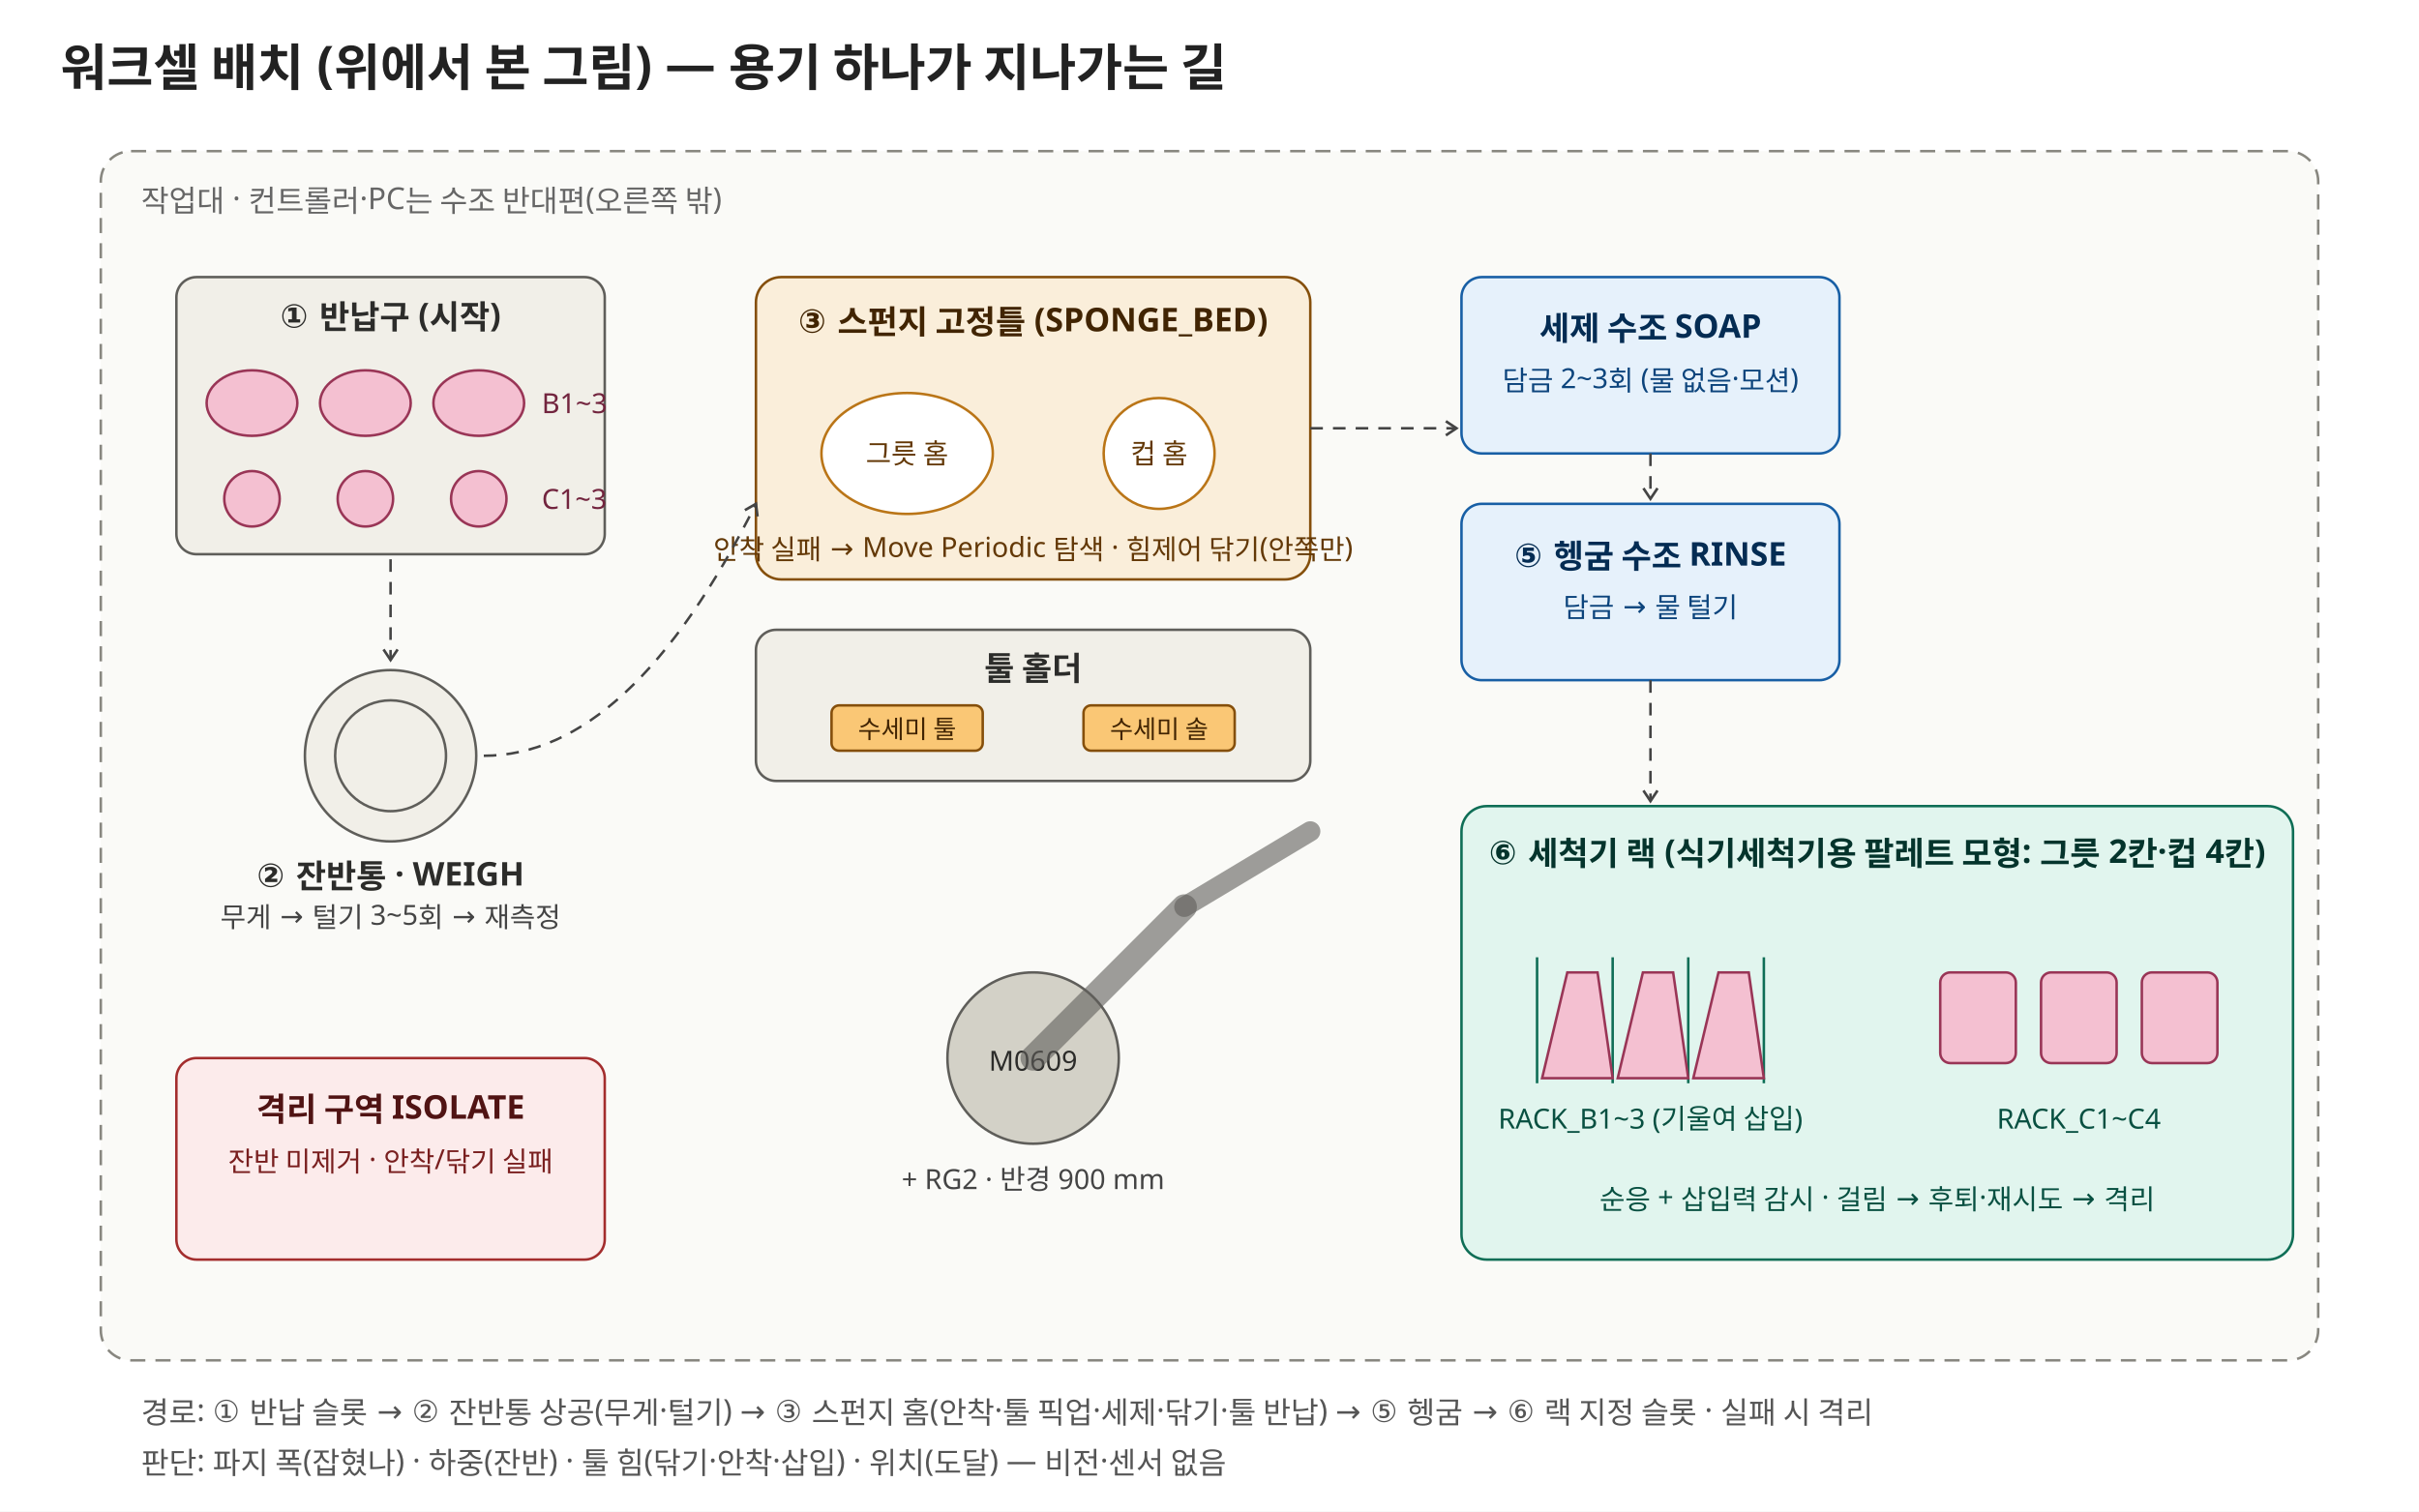
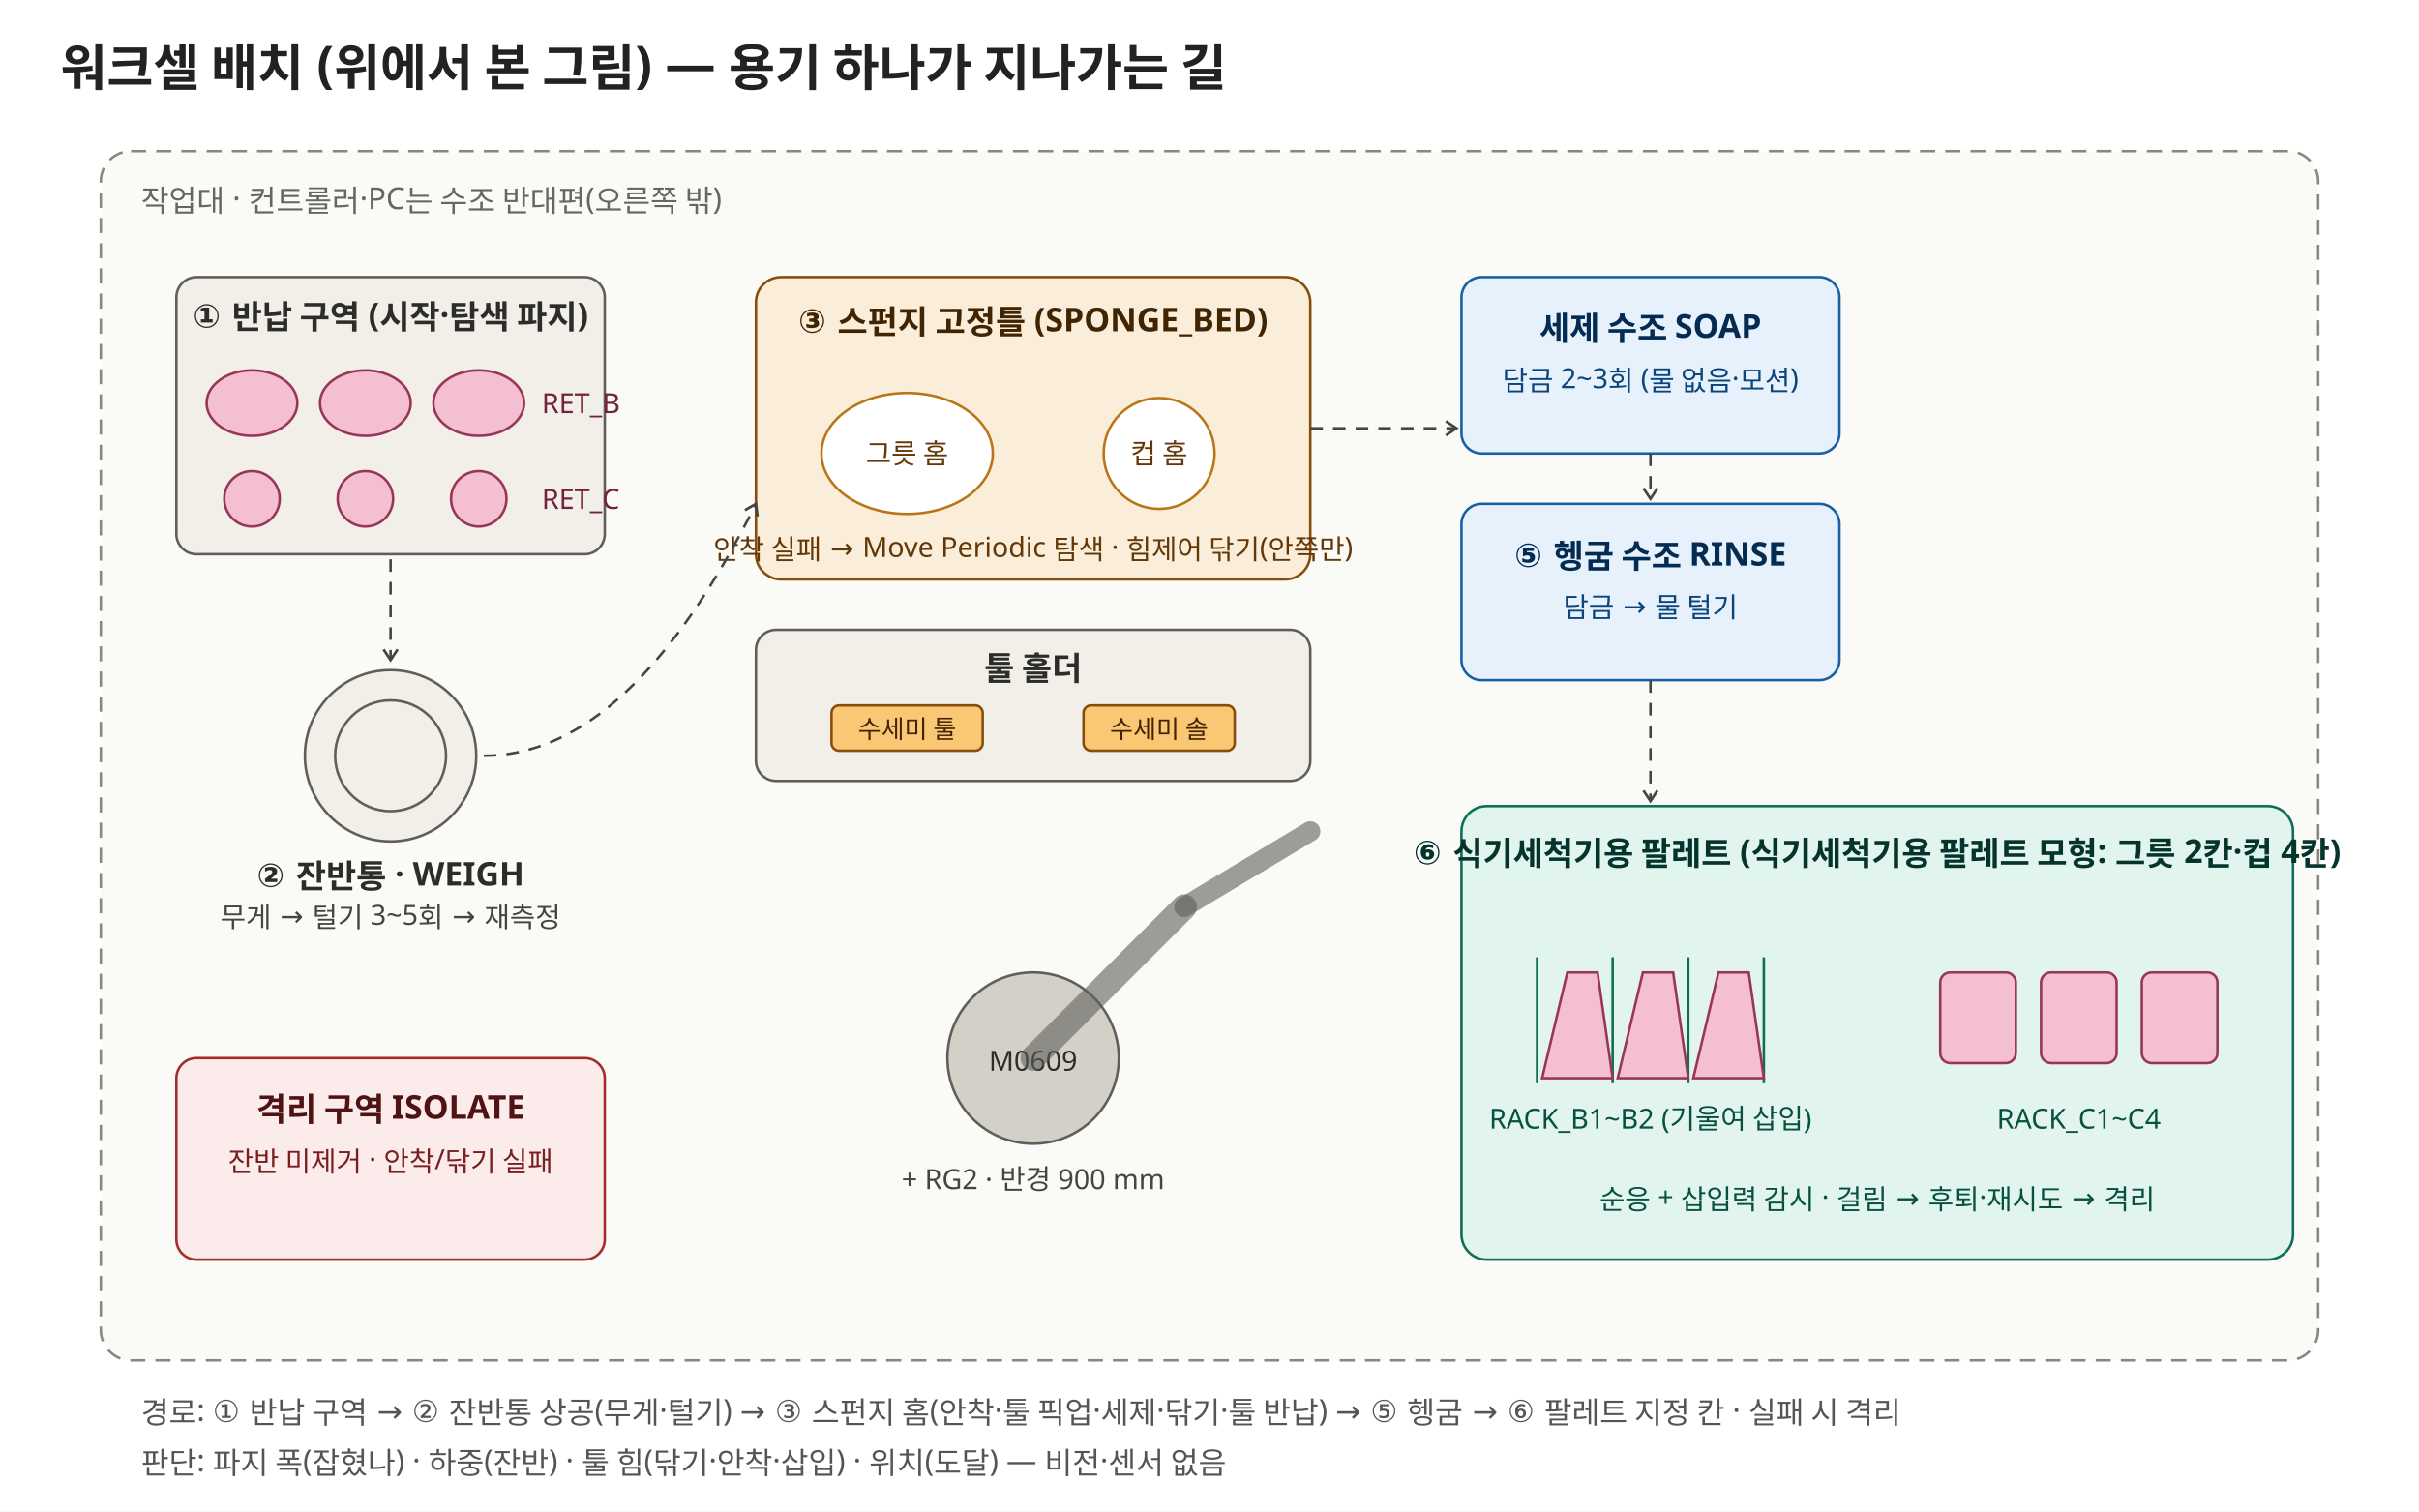
<svg xmlns="http://www.w3.org/2000/svg" width="960" height="600" viewBox="0 0 960 600" font-family="Noto Sans KR, Apple SD Gothic Neo, sans-serif" font-size="13">
  <defs>
    <marker id="a" viewBox="0 0 10 10" refX="8" refY="5" markerWidth="7" markerHeight="7" orient="auto-start-reverse">
      <path d="M2 1L8 5L2 9" fill="none" stroke="#444" stroke-width="1.5" />
    </marker>
  </defs>
  <rect width="960" height="600" fill="#ffffff" />
  <text x="24" y="34" font-size="20" font-weight="600" fill="#222">워크셀 배치 (위에서 본 그림) — 용기 하나가 지나가는 길</text>
  <rect x="40" y="60" width="880" height="480" rx="12" fill="#FAFAF7" stroke="#888780" stroke-dasharray="6 4" />
  <text x="56" y="84" fill="#666" font-size="12">작업대 · 컨트롤러·PC는 수조 반대편(오른쪽 밖)</text>
  <rect x="70" y="110" width="170" height="110" rx="8" fill="#F1EFE8" stroke="#5F5E5A" />
-   <text x="155" y="130" text-anchor="middle" font-weight="600" fill="#2C2C2A">① 반납구 (시작)</text>
+   <text x="155" y="130" text-anchor="middle" font-weight="600" fill="#2C2C2A">① 반납 구역 (시작·탐색 파지)</text>
  <g fill="#F4C0D1" stroke="#993556">
    <ellipse cx="100" cy="160" rx="18" ry="13" />
    <ellipse cx="145" cy="160" rx="18" ry="13" />
    <ellipse cx="190" cy="160" rx="18" ry="13" />
    <circle cx="100" cy="198" r="11" />
    <circle cx="145" cy="198" r="11" />
    <circle cx="190" cy="198" r="11" />
  </g>
-   <text x="215" y="164" font-size="11" fill="#72243E">B1~3</text>
-   <text x="215" y="202" font-size="11" fill="#72243E">C1~3</text>
+   <text x="215" y="164" font-size="11" fill="#72243E">RET_B</text>
+   <text x="215" y="202" font-size="11" fill="#72243E">RET_C</text>
  <circle cx="155" cy="300" r="34" fill="#F1EFE8" stroke="#5F5E5A" />
  <circle cx="155" cy="300" r="22" fill="none" stroke="#5F5E5A" />
  <text x="155" y="352" text-anchor="middle" font-weight="600" fill="#2C2C2A">② 잔반통 · WEIGH</text>
  <text x="155" y="368" text-anchor="middle" font-size="11" fill="#444">무게 → 털기 3~5회 → 재측정</text>
  <rect x="70" y="420" width="170" height="80" rx="8" fill="#FCEBEB" stroke="#A32D2D" />
  <text x="155" y="445" text-anchor="middle" font-weight="600" fill="#501313">격리 구역 ISOLATE</text>
  <text x="155" y="465" text-anchor="middle" font-size="11" fill="#791F1F">잔반 미제거 · 안착/닦기 실패</text>
  <rect x="300" y="110" width="220" height="120" rx="10" fill="#FAEEDA" stroke="#854F0B" />
  <text x="410" y="132" text-anchor="middle" font-weight="600" fill="#412402">③ 스펀지 고정틀 (SPONGE_BED)</text>
  <ellipse cx="360" cy="180" rx="34" ry="24" fill="#fff" stroke="#BA7517" />
  <text x="360" y="184" text-anchor="middle" font-size="11" fill="#633806">그릇 홈</text>
  <circle cx="460" cy="180" r="22" fill="#fff" stroke="#BA7517" />
  <text x="460" y="184" text-anchor="middle" font-size="11" fill="#633806">컵 홈</text>
  <text x="410" y="222" text-anchor="middle" font-size="11" fill="#633806">안착 실패 → Move Periodic 탐색 · 힘제어 닦기(안쪽만)</text>
  <rect x="300" y="250" width="220" height="60" rx="8" fill="#F1EFE8" stroke="#5F5E5A" />
  <text x="410" y="270" text-anchor="middle" font-weight="600" fill="#2C2C2A">툴 홀더</text>
  <rect x="330" y="280" width="60" height="18" rx="3" fill="#FAC775" stroke="#854F0B" />
  <text x="360" y="293" text-anchor="middle" font-size="10" fill="#412402">수세미 툴</text>
  <rect x="430" y="280" width="60" height="18" rx="3" fill="#FAC775" stroke="#854F0B" />
  <text x="460" y="293" text-anchor="middle" font-size="10" fill="#412402">수세미 솔</text>
  <rect x="580" y="110" width="150" height="70" rx="8" fill="#E6F1FB" stroke="#185FA5" />
  <text x="655" y="135" text-anchor="middle" font-weight="600" fill="#042C53">세제 수조 SOAP</text>
  <text x="655" y="155" text-anchor="middle" font-size="11" fill="#0C447C">담금 2~3회 (물 없음·모션)</text>
  <rect x="580" y="200" width="150" height="70" rx="8" fill="#E6F1FB" stroke="#185FA5" />
  <text x="655" y="225" text-anchor="middle" font-weight="600" fill="#042C53">⑤ 헹굼 수조 RINSE</text>
  <text x="655" y="245" text-anchor="middle" font-size="11" fill="#0C447C">담금 → 물 털기</text>
  <rect x="580" y="320" width="330" height="180" rx="10" fill="#E1F5EE" stroke="#0F6E56" />
-   <text x="745" y="343" text-anchor="middle" font-weight="600" fill="#04342C">⑥ 세척기 랙 (식기세척기용 팔레트 모형: 그릇 2칸·컵 4칸)</text>
+   <text x="745" y="343" text-anchor="middle" font-weight="600" fill="#04342C">⑥ 식기세척기용 팔레트 (식기세척기용 팔레트 모형: 그릇 2칸·컵 4칸)</text>
  <g stroke="#0F6E56" fill="none">
    <line x1="610" y1="380" x2="610" y2="430" />
    <line x1="640" y1="380" x2="640" y2="430" />
    <line x1="670" y1="380" x2="670" y2="430" />
    <line x1="700" y1="380" x2="700" y2="430" />
  </g>
  <g fill="#F4C0D1" stroke="#993556">
    <path d="M612 428 L622 386 H634 L640 428 Z" />
    <path d="M642 428 L652 386 H664 L670 428 Z" />
    <path d="M672 428 L682 386 H694 L700 428 Z" />
  </g>
-   <text x="655" y="448" text-anchor="middle" font-size="11" fill="#085041">RACK_B1~3 (기울여 삽입)</text>
+   <text x="655" y="448" text-anchor="middle" font-size="11" fill="#085041">RACK_B1~B2 (기울여 삽입)</text>
  <g fill="#F4C0D1" stroke="#993556">
    <rect x="770" y="386" width="30" height="36" rx="4" />
    <rect x="810" y="386" width="30" height="36" rx="4" />
    <rect x="850" y="386" width="30" height="36" rx="4" />
  </g>
  <text x="825" y="448" text-anchor="middle" font-size="11" fill="#085041">RACK_C1~C4</text>
  <text x="745" y="480" text-anchor="middle" font-size="11" fill="#085041">순응 + 삽입력 감시 · 걸림 → 후퇴·재시도 → 격리</text>
  <circle cx="410" cy="420" r="34" fill="#D3D1C7" stroke="#5F5E5A" />
  <text x="410" y="425" text-anchor="middle" font-size="11" fill="#2C2C2A">M0609</text>
  <line x1="410" y1="420" x2="470" y2="360" stroke="#5F5E5A" stroke-width="10" stroke-linecap="round" opacity=".6" />
  <line x1="470" y1="360" x2="520" y2="330" stroke="#5F5E5A" stroke-width="8" stroke-linecap="round" opacity=".6" />
  <text x="410" y="472" text-anchor="middle" font-size="11" fill="#444">+ RG2 · 반경 900 mm</text>
  <g stroke="#444" stroke-dasharray="5 4" fill="none">
    <path d="M155 222 V262" marker-end="url(#a)" />
    <path d="M192 300 Q250 300 300 200" marker-end="url(#a)" />
    <path d="M520 170 H578" marker-end="url(#a)" />
    <path d="M655 180 V198" marker-end="url(#a)" />
    <path d="M655 270 V318" marker-end="url(#a)" />
  </g>
-   <text x="56" y="565" font-size="12" fill="#555">경로: ① 반납 슬롯 → ② 잔반통 상공(무게·털기) → ③ 스펀지 홈(안착·툴 픽업·세제·닦기·툴 반납) → ⑤ 헹굼 → ⑥ 랙 지정 슬롯 · 실패 시 격리</text>
+   <text x="56" y="565" font-size="12" fill="#555">경로: ① 반납 구역 → ② 잔반통 상공(무게·털기) → ③ 스펀지 홈(안착·툴 픽업·세제·닦기·툴 반납) → ⑤ 헹굼 → ⑥ 팔레트 지정 칸 · 실패 시 격리</text>
  <text x="56" y="585" font-size="12" fill="#555">판단: 파지 폭(잡혔나) · 하중(잔반) · 툴 힘(닦기·안착·삽입) · 위치(도달) — 비전·센서 없음</text>
</svg>
